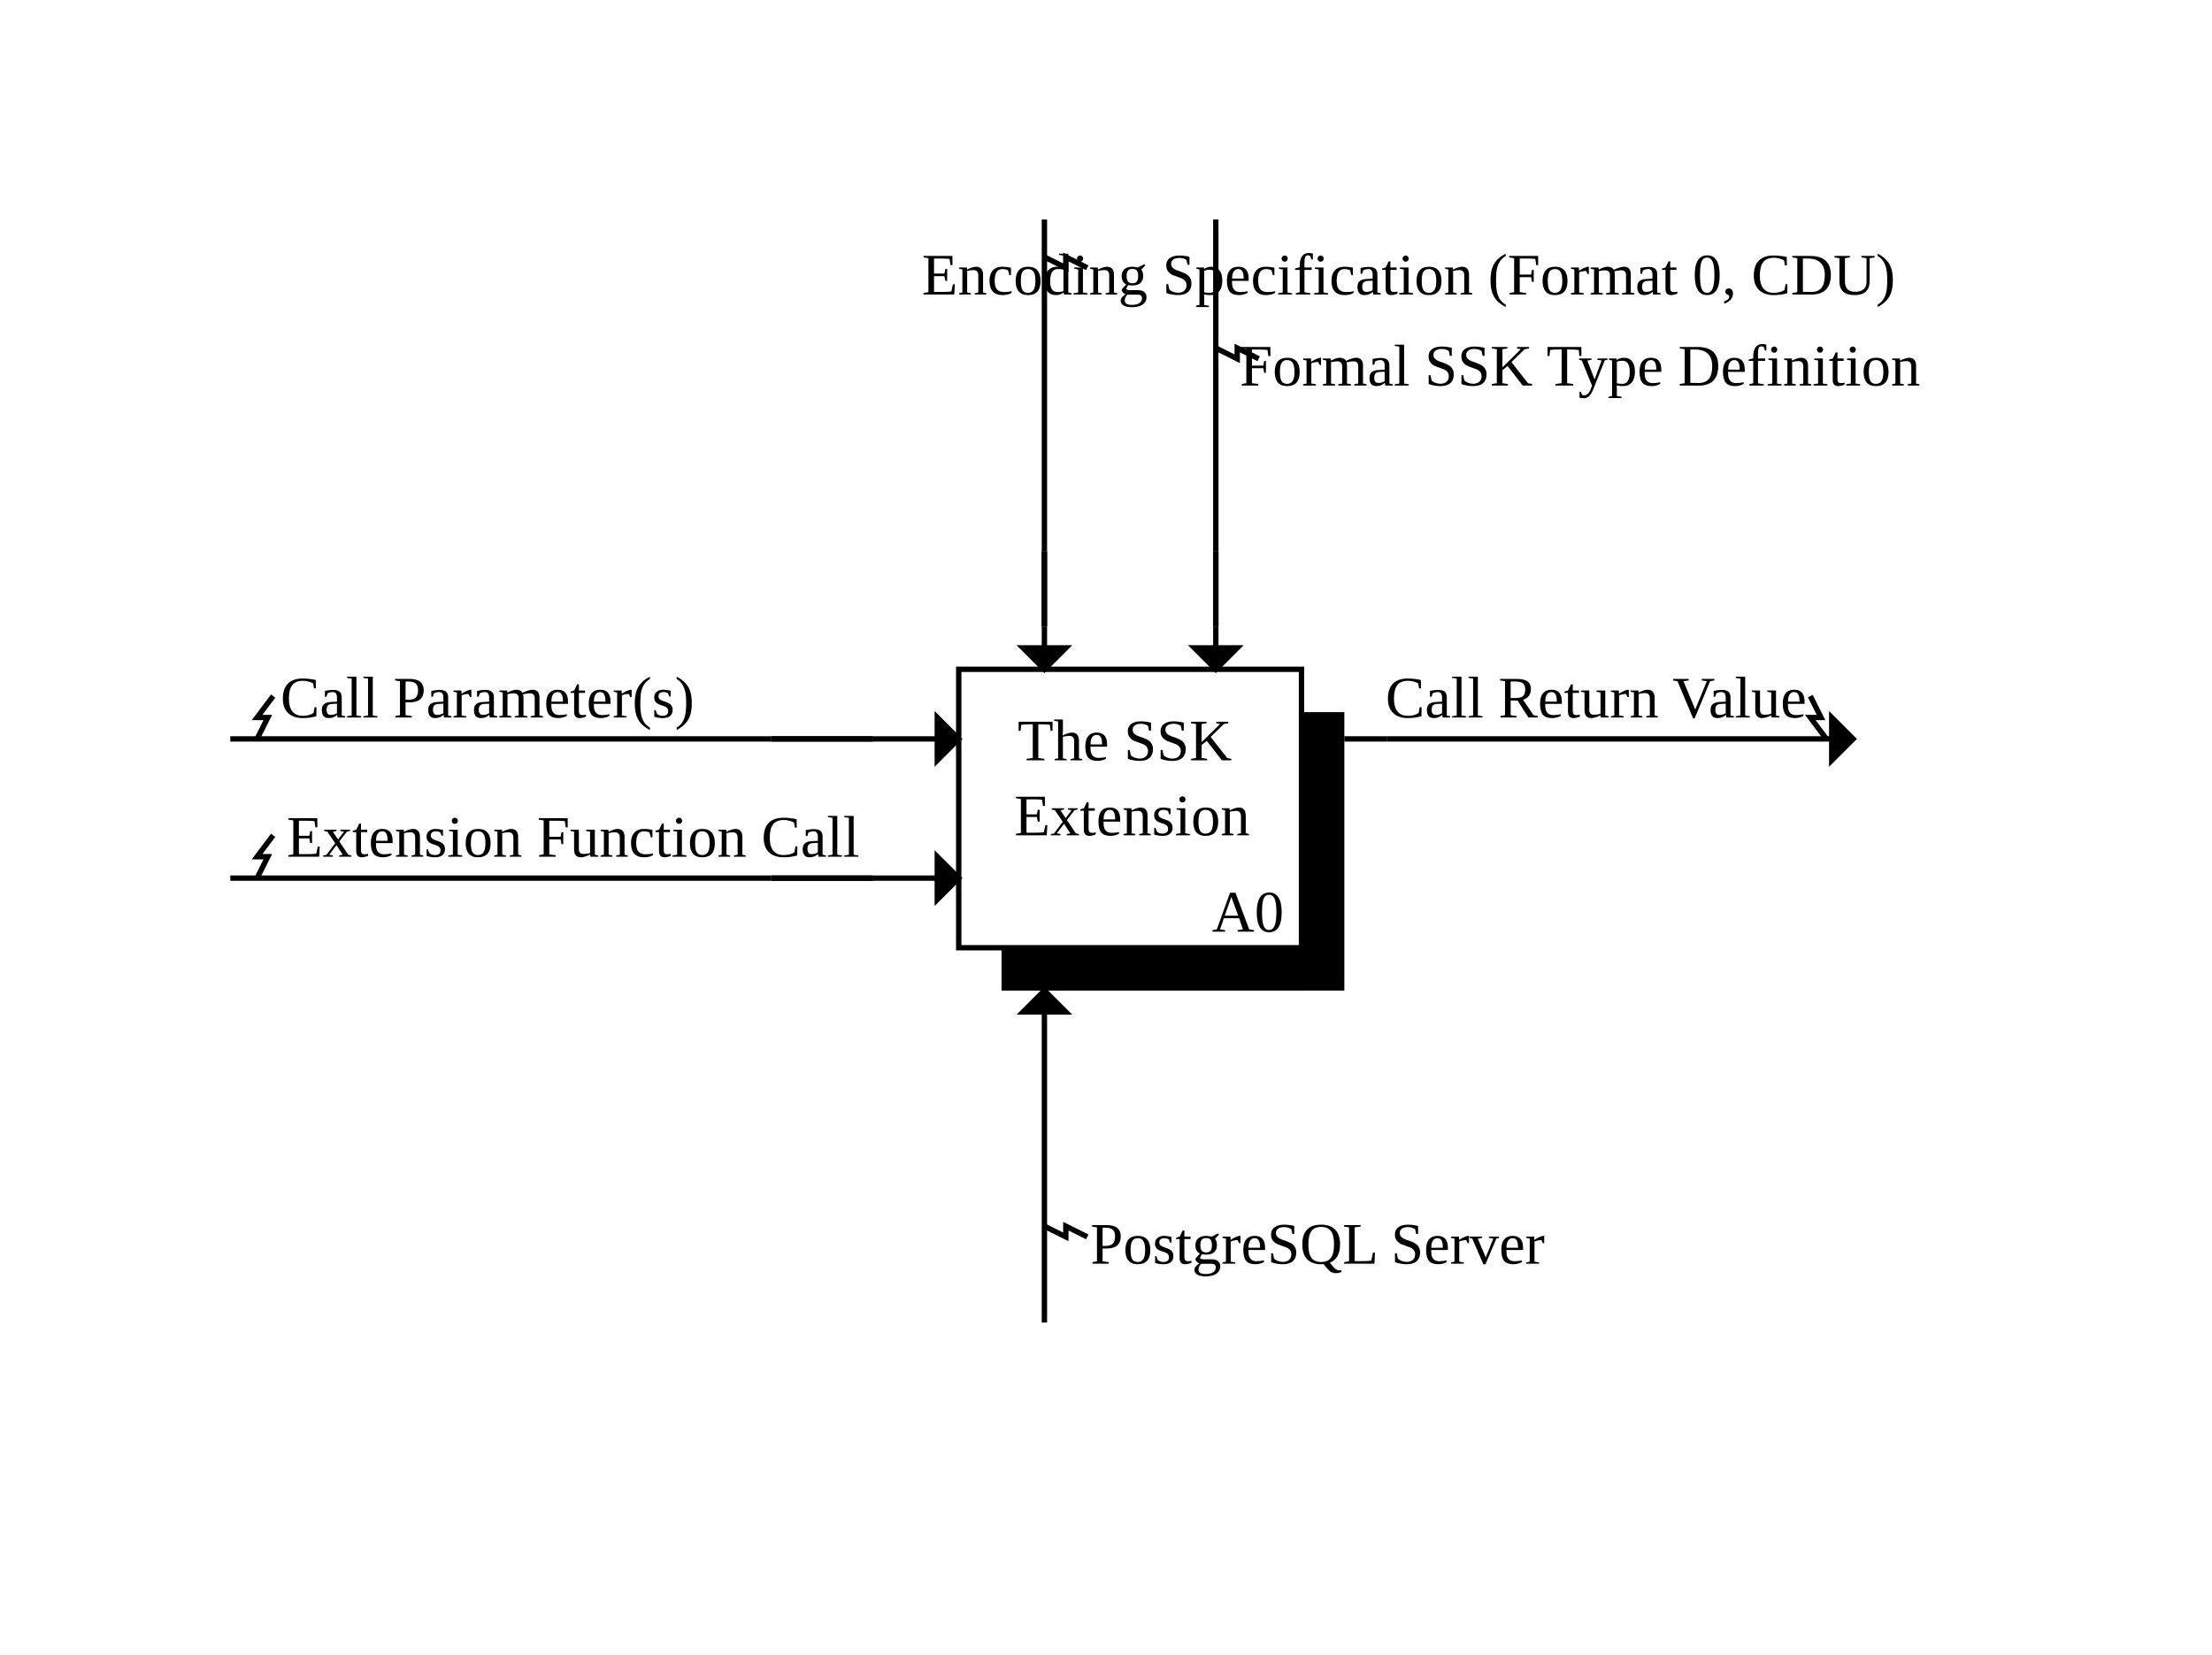
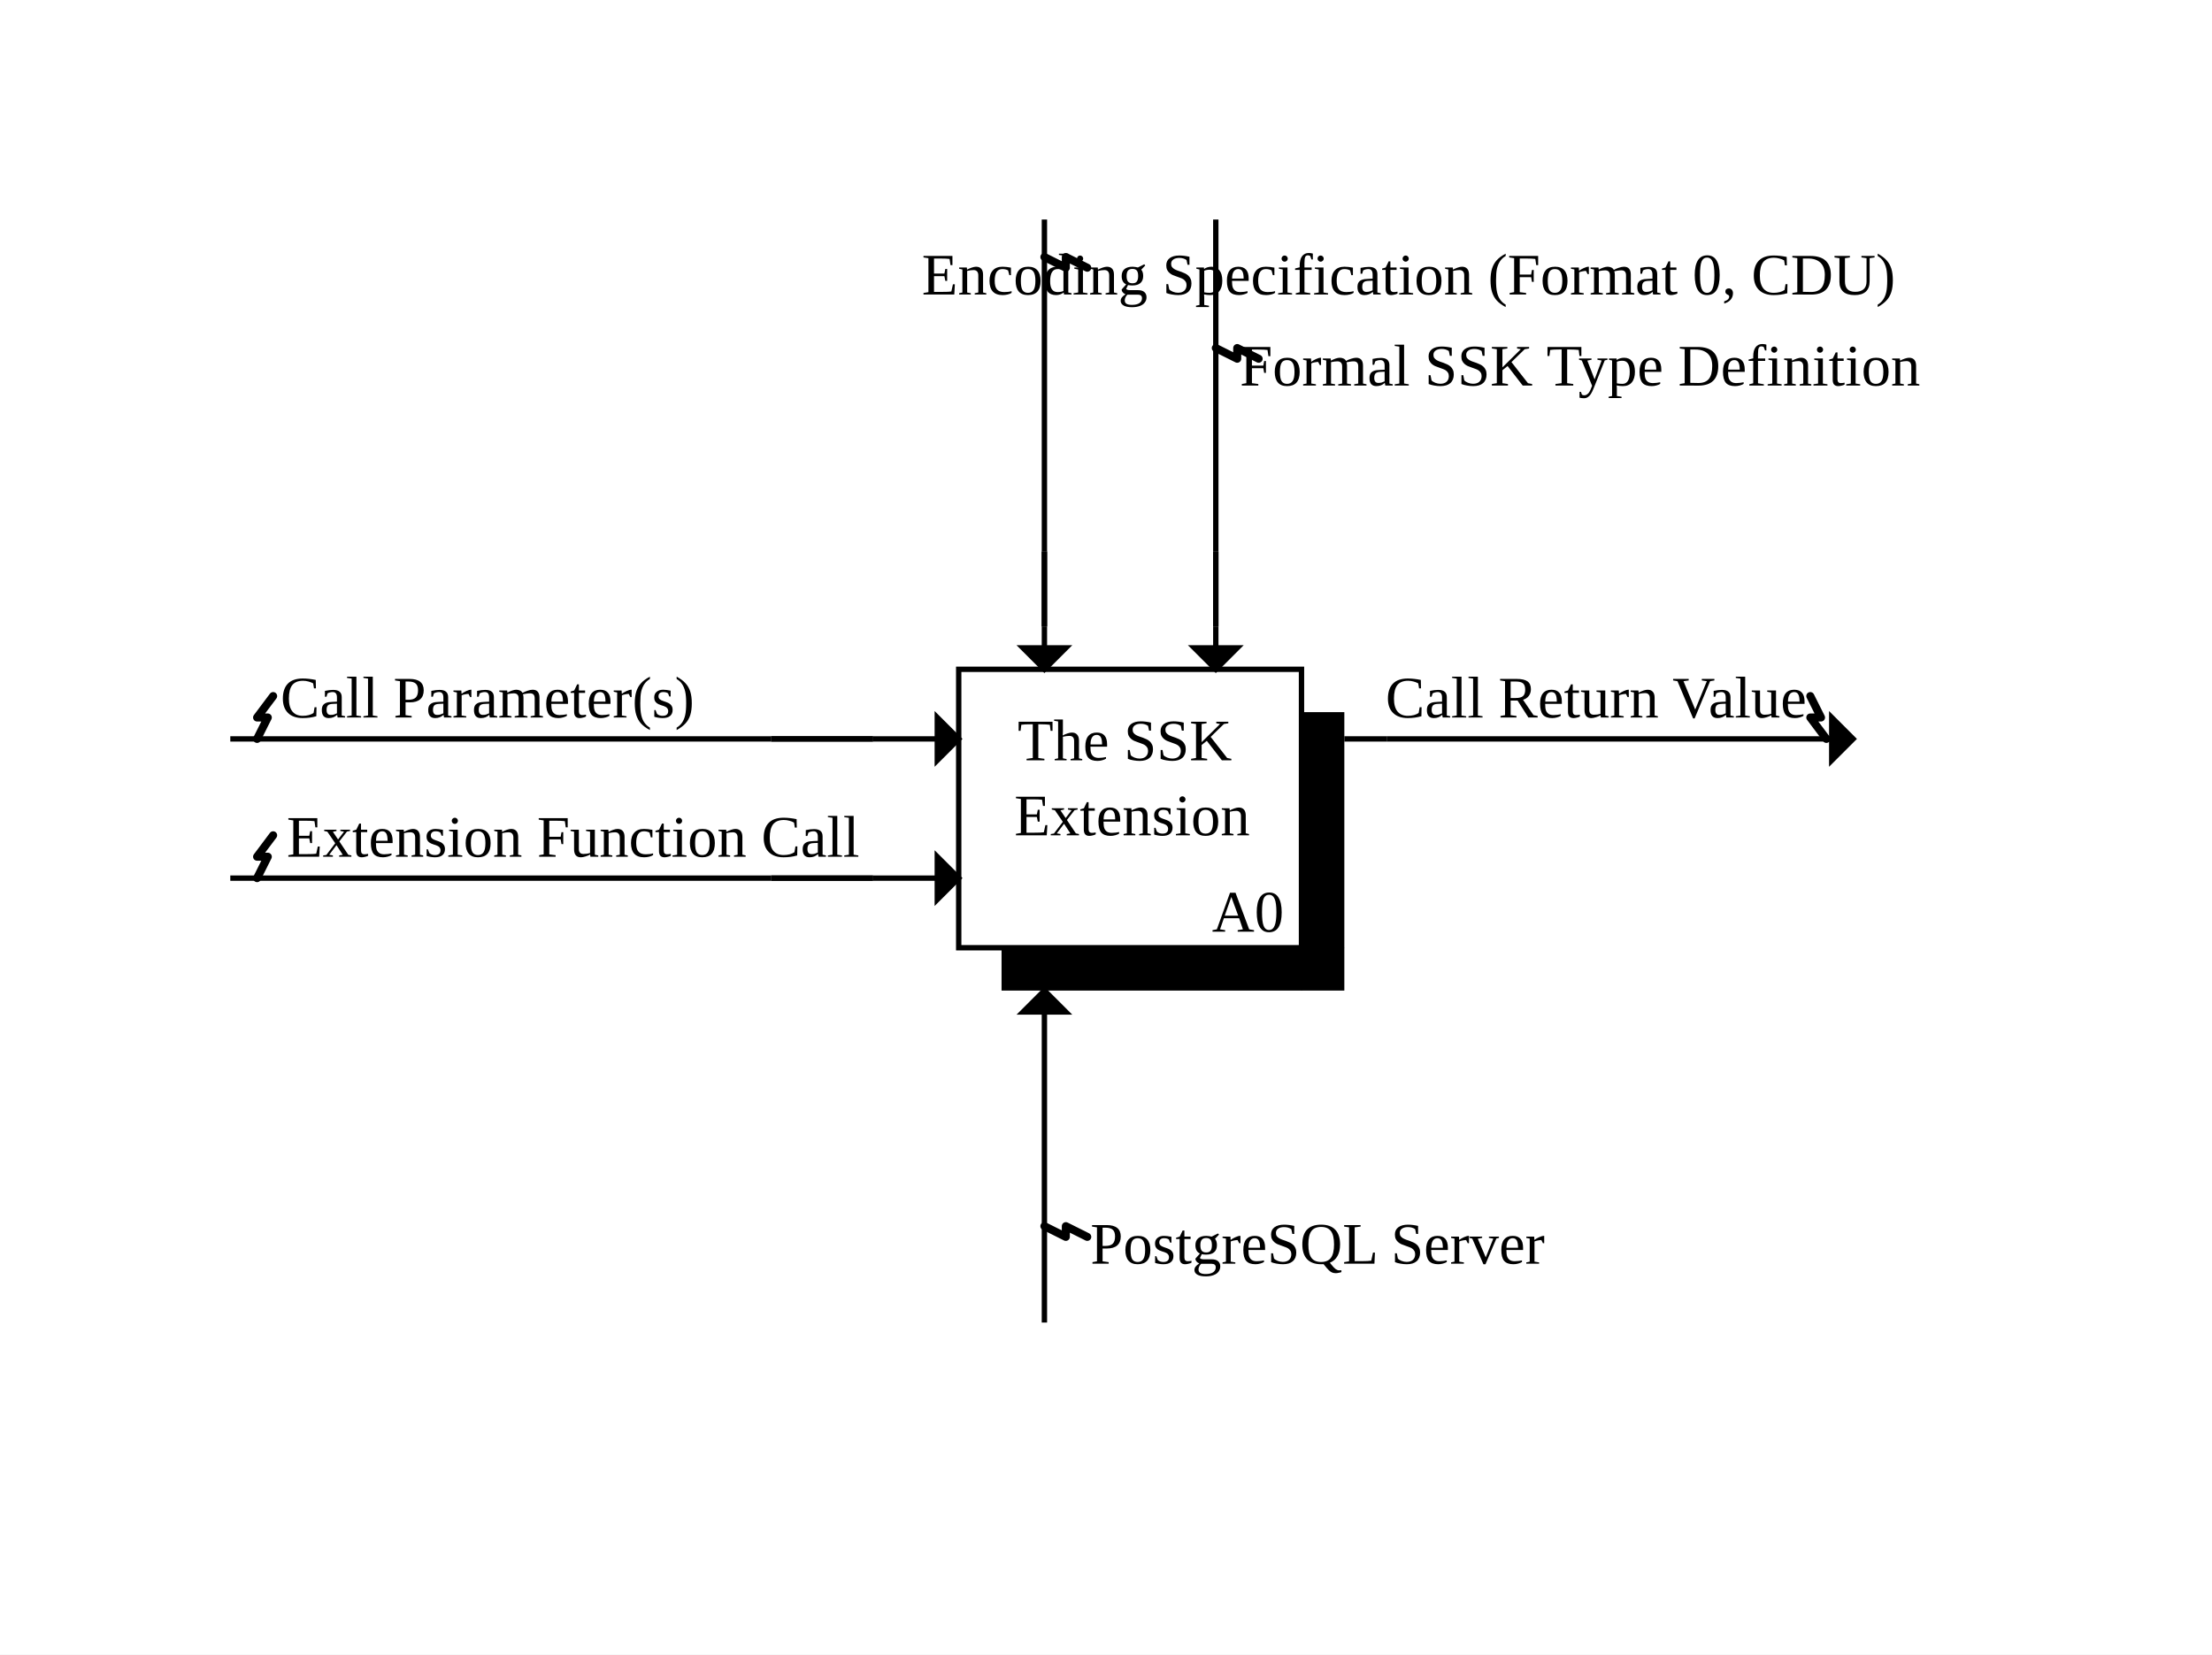
<svg xmlns="http://www.w3.org/2000/svg" xml:space="preserve" width="413" height="309" id="824">
  <rect x="0" y="0" width="413" height="309" fill="white" />
  <g id="1302">
    <a href="A0_ The SSK Extension.svg">
      <rect x="179" y="125" width="64" height="52" fill="none" stroke="rgb(0, 0, 0)" stroke-width="1" stroke-dasharray="0,0" />
      <text x="210" y="142" text-anchor="middle" font-family="Times New Roman" font-size="11" fill="rgb(0, 0, 0)">The SSK</text>
      <text x="210" y="156" text-anchor="middle" font-family="Times New Roman" font-size="11" fill="rgb(0, 0, 0)"> Extension</text>
      <text x="233" y="174" text-anchor="middle" font-family="Times New Roman" font-size="11" fill="rgb(0, 0, 0)">A0</text>
      <polygon points="243, 133 251, 133 251, 185 243, 185 243, 133" />
      <polygon points="187, 177 251, 177 243, 185 187, 185 187, 177" />
    </a>
  </g>
  <g id="1054" stroke="rgb(0, 0, 0)" stroke-width="1" stroke-dasharray="0,0">
    <line x1="144" y1="164" x2="163" y2="164" />
    <line x1="43" y1="164" x2="144" y2="164" />
  </g>
  <g id="1054.1" stroke="rgb(0, 0, 0)" stroke-width="1" stroke-dasharray="0,0">
    <line x1="144" y1="164" x2="163" y2="164" />
    <line x1="163" y1="164" x2="179" y2="164" />
    <polygon points="175, 160 175, 168 179, 164" />
  </g>
  <g id="1057" stroke="rgb(0, 0, 0)" stroke-width="1" stroke-dasharray="0,0">
    <line x1="259" y1="138" x2="259" y2="138" />
    <line x1="251" y1="138" x2="259" y2="138" />
  </g>
  <g id="1057.1" stroke="rgb(0, 0, 0)" stroke-width="1" stroke-dasharray="0,0">
    <line x1="259" y1="138" x2="259" y2="138" />
    <line x1="259" y1="138" x2="346" y2="138" />
    <polygon points="342, 134 342, 142 346, 138" />
  </g>
  <g id="1060" stroke="rgb(0, 0, 0)" stroke-width="1" stroke-dasharray="0,0">
    <line x1="144" y1="138" x2="163" y2="138" />
    <line x1="43" y1="138" x2="144" y2="138" />
  </g>
  <g id="1060.1" stroke="rgb(0, 0, 0)" stroke-width="1" stroke-dasharray="0,0">
    <line x1="144" y1="138" x2="163" y2="138" />
    <line x1="163" y1="138" x2="179" y2="138" />
    <polygon points="175, 134 175, 142 179, 138" />
  </g>
  <g id="1062" stroke="rgb(0, 0, 0)" stroke-width="1" stroke-dasharray="0,0">
    <line x1="227" y1="103" x2="227" y2="117" />
    <line x1="227" y1="41" x2="227" y2="103" />
  </g>
  <g id="1062.1" stroke="rgb(0, 0, 0)" stroke-width="1" stroke-dasharray="0,0">
    <line x1="227" y1="103" x2="227" y2="117" />
    <line x1="227" y1="117" x2="227" y2="125" />
    <polygon points="223, 121 231, 121 227, 125" />
  </g>
  <g id="1072" stroke="rgb(0, 0, 0)" stroke-width="1" stroke-dasharray="0,0">
    <line x1="195" y1="185" x2="195" y2="185" />
    <line x1="195" y1="185" x2="195" y2="247" />
  </g>
  <g id="1072.1" stroke="rgb(0, 0, 0)" stroke-width="1" stroke-dasharray="0,0">
    <line x1="195" y1="185" x2="195" y2="185" />
    <line x1="195" y1="185" x2="195" y2="185" />
    <polygon points="191, 189 199, 189 195, 185" />
  </g>
  <g id="1183" stroke="rgb(0, 0, 0)" stroke-width="1" stroke-dasharray="0,0">
    <line x1="195" y1="103" x2="195" y2="117" />
    <line x1="195" y1="41" x2="195" y2="103" />
  </g>
  <g id="1183.1" stroke="rgb(0, 0, 0)" stroke-width="1" stroke-dasharray="0,0">
    <line x1="195" y1="103" x2="195" y2="117" />
    <line x1="195" y1="117" x2="195" y2="125" />
    <polygon points="191, 121 199, 121 195, 125" />
  </g>
  <text x="107" y="160" text-anchor="middle" font-family="Times New Roman" font-size="11" fill="rgb(0, 0, 0)">Extension Function Call</text>
-   <path d="M 51,156 L 48,160 L 50,160 L 48,164" fill="none" stroke="rgb(0, 0, 0)" stroke-width="1" stroke-dasharray="0,0" />
+   <path d="M 51,156 L 48,160 L 50,160 L 48,164" fill="none" stroke="rgb(0, 0, 0)" stroke-width="1.5" stroke-dasharray="0,0" stroke-linecap="round" stroke-linejoin="round" />
  <text x="91" y="134" text-anchor="middle" font-family="Times New Roman" font-size="11" fill="rgb(0, 0, 0)">Call Parameter(s)</text>
-   <path d="M 51,130 L 48,134 L 50,134 L 48,138" fill="none" stroke="rgb(0, 0, 0)" stroke-width="1" stroke-dasharray="0,0" />
+   <path d="M 51,130 L 48,134 L 50,134 L 48,138" fill="none" stroke="rgb(0, 0, 0)" stroke-width="1.5" stroke-dasharray="0,0" stroke-linecap="round" stroke-linejoin="round" />
  <text x="298" y="134" text-anchor="middle" font-family="Times New Roman" font-size="11" fill="rgb(0, 0, 0)">Call Return Value</text>
-   <path d="M 338,130 L 340,134 L 338,134 L 341,138" fill="none" stroke="rgb(0, 0, 0)" stroke-width="1" stroke-dasharray="0,0" />
+   <path d="M 338,130 L 340,134 L 338,134 L 341,138" fill="none" stroke="rgb(0, 0, 0)" stroke-width="1.5" stroke-dasharray="0,0" stroke-linecap="round" stroke-linejoin="round" />
  <text x="295" y="72" text-anchor="middle" font-family="Times New Roman" font-size="11" fill="rgb(0, 0, 0)">Formal SSK Type Definition</text>
-   <path d="M 235,67 L 231,65 L 231,67 L 227,65" fill="none" stroke="rgb(0, 0, 0)" stroke-width="1" stroke-dasharray="0,0" />
+   <path d="M 235,67 L 231,65 L 231,67 L 227,65" fill="none" stroke="rgb(0, 0, 0)" stroke-width="1.5" stroke-dasharray="0,0" stroke-linecap="round" stroke-linejoin="round" />
  <text x="246" y="236" text-anchor="middle" font-family="Times New Roman" font-size="11" fill="rgb(0, 0, 0)">PostgreSQL Server</text>
-   <path d="M 203,231 L 199,229 L 199,231 L 195,229" fill="none" stroke="rgb(0, 0, 0)" stroke-width="1" stroke-dasharray="0,0" />
+   <path d="M 203,231 L 199,229 L 199,231 L 195,229" fill="none" stroke="rgb(0, 0, 0)" stroke-width="1.5" stroke-dasharray="0,0" stroke-linecap="round" stroke-linejoin="round" />
  <text x="263" y="55" text-anchor="middle" font-family="Times New Roman" font-size="11" fill="rgb(0, 0, 0)">Encoding Specification (Format 0, CDU)</text>
-   <path d="M 203,50 L 199,48 L 199,50 L 195,48" fill="none" stroke="rgb(0, 0, 0)" stroke-width="1" stroke-dasharray="0,0" />
+   <path d="M 203,50 L 199,48 L 199,50 L 195,48" fill="none" stroke="rgb(0, 0, 0)" stroke-width="1.5" stroke-dasharray="0,0" stroke-linecap="round" stroke-linejoin="round" />
</svg>
